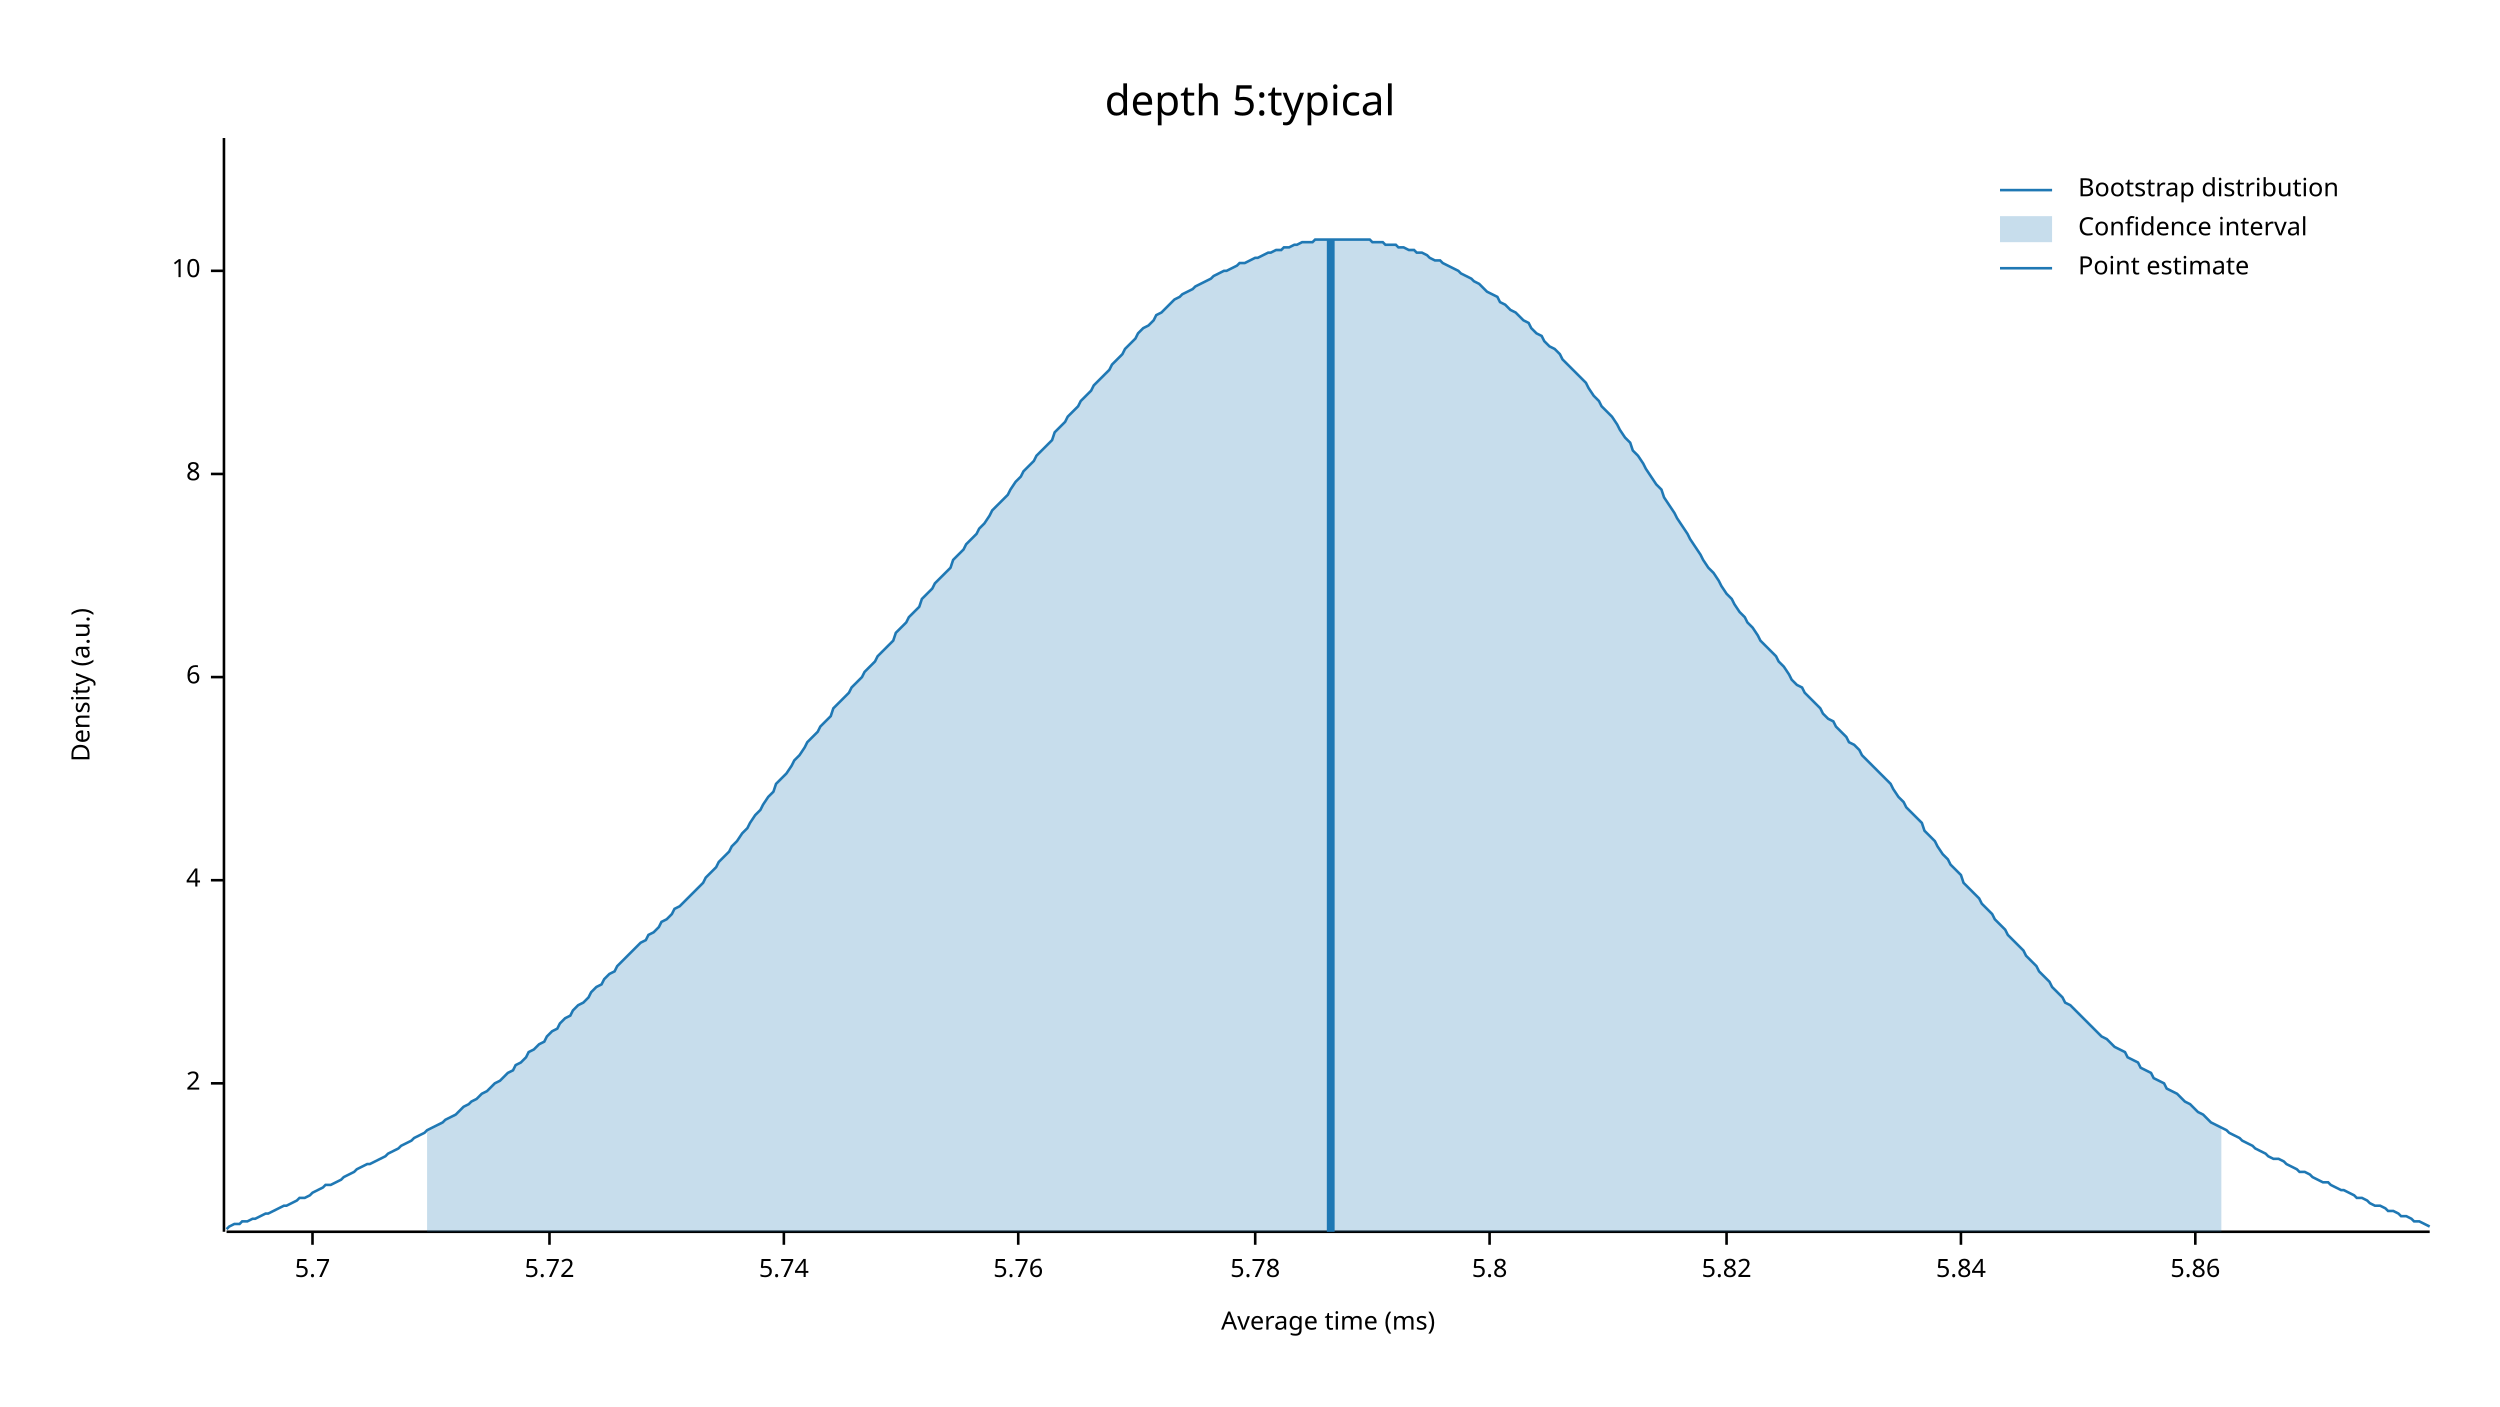
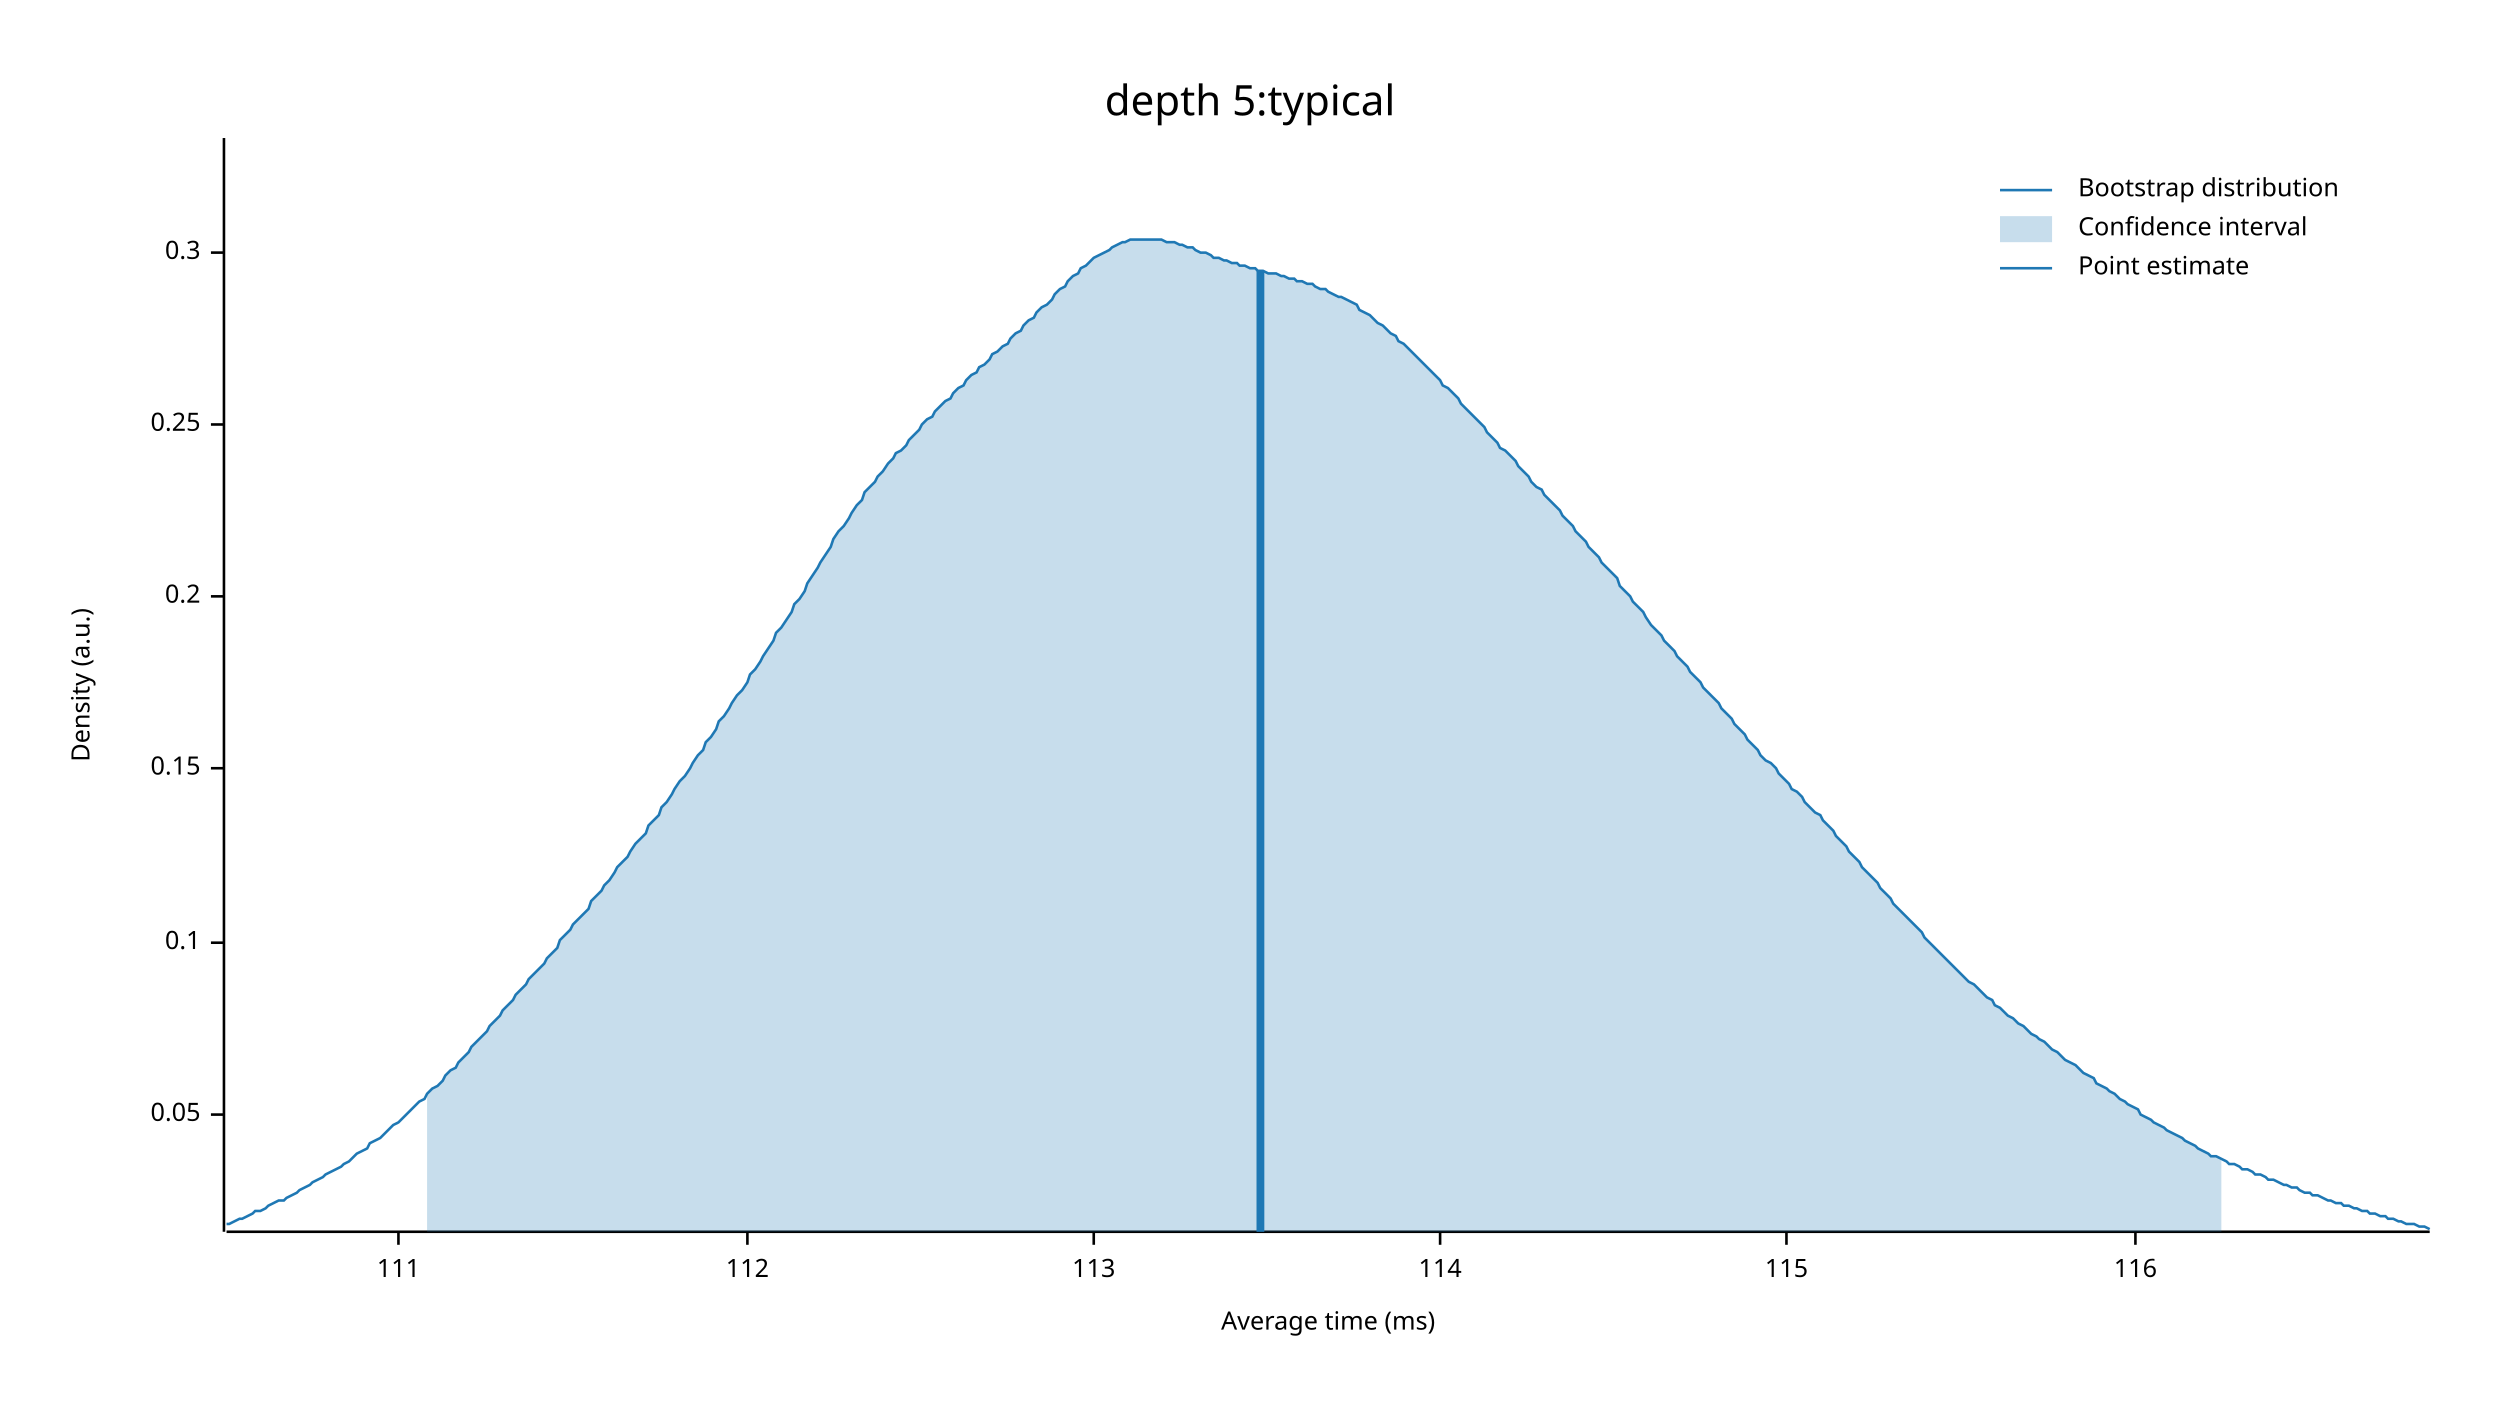
<svg xmlns="http://www.w3.org/2000/svg" width="960" height="540" viewBox="0 0 960 540">
  <text x="480" y="32" dy="0.76em" text-anchor="middle" font-family="sans-serif" font-size="16.129" opacity="1" fill="#000000">
depth 5:typical
</text>
  <text x="27" y="263" dy="0.76em" text-anchor="middle" font-family="sans-serif" font-size="9.677" opacity="1" fill="#000000" transform="rotate(270, 27, 263)">
Density (a.u.)
</text>
  <text x="510" y="513" dy="-0.5ex" text-anchor="middle" font-family="sans-serif" font-size="9.677" opacity="1" fill="#000000">
Average time (ms)
</text>
  <polyline fill="none" opacity="1" stroke="#000000" stroke-width="1" points="86,53 86,473 " />
-   <text x="77" y="416" dy="0.5ex" text-anchor="end" font-family="sans-serif" font-size="9.677" opacity="1" fill="#000000">
- 2
+   <text x="77" y="428" dy="0.5ex" text-anchor="end" font-family="sans-serif" font-size="9.677" opacity="1" fill="#000000">
+ 0.05
</text>
-   <polyline fill="none" opacity="1" stroke="#000000" stroke-width="1" points="81,416 86,416 " />
-   <text x="77" y="338" dy="0.5ex" text-anchor="end" font-family="sans-serif" font-size="9.677" opacity="1" fill="#000000">
- 4
+   <polyline fill="none" opacity="1" stroke="#000000" stroke-width="1" points="81,428 86,428 " />
+   <text x="77" y="362" dy="0.5ex" text-anchor="end" font-family="sans-serif" font-size="9.677" opacity="1" fill="#000000">
+ 0.1
</text>
-   <polyline fill="none" opacity="1" stroke="#000000" stroke-width="1" points="81,338 86,338 " />
-   <text x="77" y="260" dy="0.5ex" text-anchor="end" font-family="sans-serif" font-size="9.677" opacity="1" fill="#000000">
- 6
+   <polyline fill="none" opacity="1" stroke="#000000" stroke-width="1" points="81,362 86,362 " />
+   <text x="77" y="295" dy="0.5ex" text-anchor="end" font-family="sans-serif" font-size="9.677" opacity="1" fill="#000000">
+ 0.15
</text>
-   <polyline fill="none" opacity="1" stroke="#000000" stroke-width="1" points="81,260 86,260 " />
-   <text x="77" y="182" dy="0.5ex" text-anchor="end" font-family="sans-serif" font-size="9.677" opacity="1" fill="#000000">
- 8
+   <polyline fill="none" opacity="1" stroke="#000000" stroke-width="1" points="81,295 86,295 " />
+   <text x="77" y="229" dy="0.5ex" text-anchor="end" font-family="sans-serif" font-size="9.677" opacity="1" fill="#000000">
+ 0.2
</text>
-   <polyline fill="none" opacity="1" stroke="#000000" stroke-width="1" points="81,182 86,182 " />
-   <text x="77" y="104" dy="0.5ex" text-anchor="end" font-family="sans-serif" font-size="9.677" opacity="1" fill="#000000">
- 10
+   <polyline fill="none" opacity="1" stroke="#000000" stroke-width="1" points="81,229 86,229 " />
+   <text x="77" y="163" dy="0.5ex" text-anchor="end" font-family="sans-serif" font-size="9.677" opacity="1" fill="#000000">
+ 0.25
</text>
-   <polyline fill="none" opacity="1" stroke="#000000" stroke-width="1" points="81,104 86,104 " />
+   <polyline fill="none" opacity="1" stroke="#000000" stroke-width="1" points="81,163 86,163 " />
+   <text x="77" y="97" dy="0.5ex" text-anchor="end" font-family="sans-serif" font-size="9.677" opacity="1" fill="#000000">
+ 0.3
+ </text>
+   <polyline fill="none" opacity="1" stroke="#000000" stroke-width="1" points="81,97 86,97 " />
  <polyline fill="none" opacity="1" stroke="#000000" stroke-width="1" points="87,473 933,473 " />
-   <text x="120" y="483" dy="0.76em" text-anchor="middle" font-family="sans-serif" font-size="9.677" opacity="1" fill="#000000">
- 5.7
+   <text x="153" y="483" dy="0.76em" text-anchor="middle" font-family="sans-serif" font-size="9.677" opacity="1" fill="#000000">
+ 111
</text>
-   <polyline fill="none" opacity="1" stroke="#000000" stroke-width="1" points="120,473 120,478 " />
-   <text x="211" y="483" dy="0.76em" text-anchor="middle" font-family="sans-serif" font-size="9.677" opacity="1" fill="#000000">
- 5.72
+   <polyline fill="none" opacity="1" stroke="#000000" stroke-width="1" points="153,473 153,478 " />
+   <text x="287" y="483" dy="0.76em" text-anchor="middle" font-family="sans-serif" font-size="9.677" opacity="1" fill="#000000">
+ 112
</text>
-   <polyline fill="none" opacity="1" stroke="#000000" stroke-width="1" points="211,473 211,478 " />
-   <text x="301" y="483" dy="0.76em" text-anchor="middle" font-family="sans-serif" font-size="9.677" opacity="1" fill="#000000">
- 5.74
+   <polyline fill="none" opacity="1" stroke="#000000" stroke-width="1" points="287,473 287,478 " />
+   <text x="420" y="483" dy="0.76em" text-anchor="middle" font-family="sans-serif" font-size="9.677" opacity="1" fill="#000000">
+ 113
</text>
-   <polyline fill="none" opacity="1" stroke="#000000" stroke-width="1" points="301,473 301,478 " />
-   <text x="391" y="483" dy="0.76em" text-anchor="middle" font-family="sans-serif" font-size="9.677" opacity="1" fill="#000000">
- 5.76
+   <polyline fill="none" opacity="1" stroke="#000000" stroke-width="1" points="420,473 420,478 " />
+   <text x="553" y="483" dy="0.76em" text-anchor="middle" font-family="sans-serif" font-size="9.677" opacity="1" fill="#000000">
+ 114
</text>
-   <polyline fill="none" opacity="1" stroke="#000000" stroke-width="1" points="391,473 391,478 " />
-   <text x="482" y="483" dy="0.76em" text-anchor="middle" font-family="sans-serif" font-size="9.677" opacity="1" fill="#000000">
- 5.78
+   <polyline fill="none" opacity="1" stroke="#000000" stroke-width="1" points="553,473 553,478 " />
+   <text x="686" y="483" dy="0.76em" text-anchor="middle" font-family="sans-serif" font-size="9.677" opacity="1" fill="#000000">
+ 115
</text>
-   <polyline fill="none" opacity="1" stroke="#000000" stroke-width="1" points="482,473 482,478 " />
-   <text x="572" y="483" dy="0.76em" text-anchor="middle" font-family="sans-serif" font-size="9.677" opacity="1" fill="#000000">
- 5.8
+   <polyline fill="none" opacity="1" stroke="#000000" stroke-width="1" points="686,473 686,478 " />
+   <text x="820" y="483" dy="0.76em" text-anchor="middle" font-family="sans-serif" font-size="9.677" opacity="1" fill="#000000">
+ 116
</text>
-   <polyline fill="none" opacity="1" stroke="#000000" stroke-width="1" points="572,473 572,478 " />
-   <text x="663" y="483" dy="0.76em" text-anchor="middle" font-family="sans-serif" font-size="9.677" opacity="1" fill="#000000">
- 5.82
- </text>
-   <polyline fill="none" opacity="1" stroke="#000000" stroke-width="1" points="663,473 663,478 " />
-   <text x="753" y="483" dy="0.76em" text-anchor="middle" font-family="sans-serif" font-size="9.677" opacity="1" fill="#000000">
- 5.84
- </text>
-   <polyline fill="none" opacity="1" stroke="#000000" stroke-width="1" points="753,473 753,478 " />
-   <text x="843" y="483" dy="0.76em" text-anchor="middle" font-family="sans-serif" font-size="9.677" opacity="1" fill="#000000">
- 5.86
- </text>
-   <polyline fill="none" opacity="1" stroke="#000000" stroke-width="1" points="843,473 843,478 " />
-   <polyline fill="none" opacity="1" stroke="#1F78B4" stroke-width="1" points="87,472 88,471 90,470 92,470 93,469 95,469 97,468 98,468 100,467 102,466 103,466 105,465 107,464 109,463 110,463 112,462 114,461 115,460 117,460 119,459 120,458 122,457 124,456 125,455 127,455 129,454 131,453 132,452 134,451 136,450 137,449 139,448 141,447 142,447 144,446 146,445 148,444 149,443 151,442 153,441 154,440 156,439 158,438 159,437 161,436 163,435 164,434 166,433 168,432 170,431 171,430 173,429 175,428 176,427 178,425 180,424 181,423 183,422 185,420 187,419 188,418 190,416 192,415 193,414 195,412 197,411 198,409 200,408 202,406 203,404 205,403 207,401 209,400 210,398 212,396 214,395 215,393 217,391 219,390 220,388 222,386 224,385 226,383 227,381 229,379 231,378 232,376 234,374 236,373 237,371 239,369 241,367 242,366 244,364 246,362 248,361 249,359 251,358 253,356 254,354 256,353 258,351 259,349 261,348 263,346 265,344 266,343 268,341 270,339 271,337 273,335 275,333 276,331 278,329 280,327 281,325 283,323 285,320 287,318 288,316 290,313 292,311 293,309 295,306 297,304 298,301 300,299 302,297 304,294 305,292 307,290 309,287 310,285 312,283 314,281 315,279 317,277 319,275 320,272 322,270 324,268 326,266 327,264 329,262 331,260 332,258 334,256 336,254 337,252 339,250 341,248 343,246 344,243 346,241 348,239 349,237 351,235 353,233 354,230 356,228 358,226 359,224 361,222 363,220 365,218 366,215 368,213 370,211 371,209 373,207 375,205 376,203 378,201 380,198 381,196 383,194 385,192 387,190 388,188 390,185 392,183 393,181 395,179 397,177 398,175 400,173 402,171 404,169 405,166 407,164 409,162 410,160 412,158 414,156 415,154 417,152 419,150 420,148 422,146 424,144 426,142 427,140 429,138 431,136 432,134 434,132 436,130 437,128 439,126 441,125 443,123 444,121 446,120 448,118 449,117 451,115 453,114 454,113 456,112 458,111 459,110 461,109 463,108 465,107 466,106 468,105 470,104 471,104 473,103 475,102 476,101 478,101 480,100 482,99 483,99 485,98 487,97 488,97 490,96 492,96 493,95 495,95 497,94 498,94 500,93 502,93 504,93 505,92 507,92 509,92 510,92 512,92 514,92 515,92 517,92 519,92 521,92 522,92 524,92 526,92 527,93 529,93 531,93 532,94 534,94 536,94 537,95 539,95 541,96 543,96 544,97 546,97 548,98 549,99 551,100 553,100 554,101 556,102 558,103 560,104 561,105 563,106 565,107 566,108 568,109 570,111 571,112 573,113 575,114 576,116 578,117 580,119 582,120 583,121 585,123 587,124 588,126 590,128 592,129 593,131 595,133 597,134 599,136 600,138 602,140 604,142 605,143 607,145 609,147 610,149 612,152 614,154 615,156 617,158 619,160 621,163 622,165 624,168 626,170 627,173 629,175 631,178 632,180 634,183 636,186 638,188 639,191 641,194 643,197 644,199 646,202 648,205 649,207 651,210 653,213 654,215 656,218 658,220 660,223 661,225 663,228 665,230 666,232 668,235 670,237 671,239 673,241 675,244 676,246 678,248 680,250 682,252 683,254 685,256 687,259 688,261 690,263 692,264 693,266 695,268 697,270 699,272 700,274 702,276 704,277 705,279 707,281 709,283 710,285 712,286 714,288 715,290 717,292 719,294 721,296 722,297 724,299 726,301 727,303 729,306 731,308 732,310 734,312 736,314 738,316 739,319 741,321 743,323 744,325 746,328 748,330 749,332 751,334 753,336 754,339 756,341 758,343 760,345 761,347 763,349 765,351 766,353 768,355 770,357 771,359 773,361 775,363 777,365 778,367 780,369 782,371 783,373 785,375 787,377 788,379 790,381 792,383 793,385 795,386 797,388 799,390 800,391 802,393 804,395 805,396 807,398 809,399 810,400 812,402 814,403 816,404 817,406 819,407 821,408 822,410 824,411 826,412 827,414 829,415 831,416 832,418 834,419 836,420 838,422 839,423 841,424 843,426 844,427 846,428 848,430 849,431 851,432 853,433 855,434 856,435 858,436 860,437 861,438 863,439 865,440 866,441 868,442 870,443 871,444 873,445 875,445 877,446 878,447 880,448 882,449 883,450 885,450 887,451 888,452 890,453 892,454 894,454 895,455 897,456 899,457 900,457 902,458 904,459 905,460 907,460 909,461 910,462 912,463 914,463 916,464 917,465 919,465 921,466 922,467 924,467 926,468 927,469 929,469 931,470 933,471 " />
-   <polygon opacity="0.25" fill="#1F78B4" points="164,434 166,433 168,432 170,431 171,430 173,429 175,428 176,427 178,425 180,424 181,423 183,422 185,420 187,419 188,418 190,416 192,415 193,414 195,412 197,411 198,409 200,408 202,406 203,404 205,403 207,401 209,400 210,398 212,396 214,395 215,393 217,391 219,390 220,388 222,386 224,385 226,383 227,381 229,379 231,378 232,376 234,374 236,373 237,371 239,369 241,367 242,366 244,364 246,362 248,361 249,359 251,358 253,356 254,354 256,353 258,351 259,349 261,348 263,346 265,344 266,343 268,341 270,339 271,337 273,335 275,333 276,331 278,329 280,327 281,325 283,323 285,320 287,318 288,316 290,313 292,311 293,309 295,306 297,304 298,301 300,299 302,297 304,294 305,292 307,290 309,287 310,285 312,283 314,281 315,279 317,277 319,275 320,272 322,270 324,268 326,266 327,264 329,262 331,260 332,258 334,256 336,254 337,252 339,250 341,248 343,246 344,243 346,241 348,239 349,237 351,235 353,233 354,230 356,228 358,226 359,224 361,222 363,220 365,218 366,215 368,213 370,211 371,209 373,207 375,205 376,203 378,201 380,198 381,196 383,194 385,192 387,190 388,188 390,185 392,183 393,181 395,179 397,177 398,175 400,173 402,171 404,169 405,166 407,164 409,162 410,160 412,158 414,156 415,154 417,152 419,150 420,148 422,146 424,144 426,142 427,140 429,138 431,136 432,134 434,132 436,130 437,128 439,126 441,125 443,123 444,121 446,120 448,118 449,117 451,115 453,114 454,113 456,112 458,111 459,110 461,109 463,108 465,107 466,106 468,105 470,104 471,104 473,103 475,102 476,101 478,101 480,100 482,99 483,99 485,98 487,97 488,97 490,96 492,96 493,95 495,95 497,94 498,94 500,93 502,93 504,93 505,92 507,92 509,92 510,92 512,92 514,92 515,92 517,92 519,92 521,92 522,92 524,92 526,92 527,93 529,93 531,93 532,94 534,94 536,94 537,95 539,95 541,96 543,96 544,97 546,97 548,98 549,99 551,100 553,100 554,101 556,102 558,103 560,104 561,105 563,106 565,107 566,108 568,109 570,111 571,112 573,113 575,114 576,116 578,117 580,119 582,120 583,121 585,123 587,124 588,126 590,128 592,129 593,131 595,133 597,134 599,136 600,138 602,140 604,142 605,143 607,145 609,147 610,149 612,152 614,154 615,156 617,158 619,160 621,163 622,165 624,168 626,170 627,173 629,175 631,178 632,180 634,183 636,186 638,188 639,191 641,194 643,197 644,199 646,202 648,205 649,207 651,210 653,213 654,215 656,218 658,220 660,223 661,225 663,228 665,230 666,232 668,235 670,237 671,239 673,241 675,244 676,246 678,248 680,250 682,252 683,254 685,256 687,259 688,261 690,263 692,264 693,266 695,268 697,270 699,272 700,274 702,276 704,277 705,279 707,281 709,283 710,285 712,286 714,288 715,290 717,292 719,294 721,296 722,297 724,299 726,301 727,303 729,306 731,308 732,310 734,312 736,314 738,316 739,319 741,321 743,323 744,325 746,328 748,330 749,332 751,334 753,336 754,339 756,341 758,343 760,345 761,347 763,349 765,351 766,353 768,355 770,357 771,359 773,361 775,363 777,365 778,367 780,369 782,371 783,373 785,375 787,377 788,379 790,381 792,383 793,385 795,386 797,388 799,390 800,391 802,393 804,395 805,396 807,398 809,399 810,400 812,402 814,403 816,404 817,406 819,407 821,408 822,410 824,411 826,412 827,414 829,415 831,416 832,418 834,419 836,420 838,422 839,423 841,424 843,426 844,427 846,428 848,430 849,431 851,432 853,433 853,473 164,473 " />
-   <polyline fill="none" opacity="1" stroke="#1F78B4" stroke-width="3" points="511,473 511,92 " />
+   <polyline fill="none" opacity="1" stroke="#000000" stroke-width="1" points="820,473 820,478 " />
+   <polyline fill="none" opacity="1" stroke="#1F78B4" stroke-width="1" points="87,470 88,470 90,469 92,468 93,468 95,467 97,466 98,465 100,465 102,464 103,463 105,462 107,461 109,461 110,460 112,459 114,458 115,457 117,456 119,455 120,454 122,453 124,452 125,451 127,450 129,449 131,448 132,447 134,446 136,444 137,443 139,442 141,441 142,439 144,438 146,437 148,435 149,434 151,432 153,431 154,430 156,428 158,426 159,425 161,423 163,422 164,420 166,418 168,417 170,415 171,413 173,411 175,410 176,408 178,406 180,404 181,402 183,400 185,398 187,396 188,394 190,392 192,390 193,388 195,386 197,384 198,382 200,380 202,378 203,376 205,374 207,372 209,370 210,368 212,366 214,364 215,361 217,359 219,357 220,355 222,353 224,351 226,349 227,346 229,344 231,342 232,340 234,338 236,335 237,333 239,331 241,329 242,327 244,324 246,322 248,320 249,317 251,315 253,313 254,310 256,308 258,305 259,303 261,300 263,298 265,295 266,293 268,290 270,288 271,285 273,283 275,280 276,277 278,275 280,272 281,270 283,267 285,265 287,262 288,259 290,257 292,254 293,252 295,249 297,246 298,243 300,241 302,238 304,235 305,232 307,230 309,227 310,224 312,221 314,218 315,216 317,213 319,210 320,207 322,204 324,202 326,199 327,197 329,194 331,192 332,189 334,187 336,185 337,183 339,181 341,178 343,176 344,174 346,173 348,171 349,169 351,167 353,165 354,163 356,161 358,160 359,158 361,156 363,154 365,153 366,151 368,149 370,148 371,146 373,144 375,143 376,141 378,140 380,138 381,136 383,135 385,133 387,132 388,130 390,128 392,127 393,125 395,123 397,122 398,120 400,118 402,117 404,115 405,113 407,111 409,110 410,108 412,106 414,105 415,103 417,102 419,100 420,99 422,98 424,97 426,96 427,95 429,94 431,93 432,93 434,92 436,92 437,92 439,92 441,92 443,92 444,92 446,92 448,93 449,93 451,93 453,94 454,94 456,95 458,95 459,96 461,97 463,97 465,98 466,99 468,99 470,100 471,100 473,101 475,101 476,102 478,102 480,103 482,103 483,104 485,104 487,105 488,105 490,105 492,106 493,106 495,107 497,107 498,108 500,108 502,109 504,109 505,110 507,111 509,111 510,112 512,113 514,114 515,114 517,115 519,116 521,117 522,119 524,120 526,121 527,122 529,124 531,125 532,126 534,128 536,129 537,131 539,132 541,134 543,136 544,137 546,139 548,141 549,142 551,144 553,146 554,148 556,149 558,151 560,153 561,155 563,157 565,159 566,160 568,162 570,164 571,166 573,168 575,170 576,172 578,173 580,175 582,177 583,179 585,181 587,183 588,185 590,187 592,188 593,190 595,192 597,194 599,196 600,198 602,200 604,202 605,204 607,206 609,208 610,210 612,212 614,214 615,216 617,218 619,220 621,222 622,225 624,227 626,229 627,231 629,233 631,235 632,237 634,240 636,242 638,244 639,246 641,248 643,250 644,252 646,254 648,256 649,258 651,260 653,262 654,264 656,266 658,268 660,270 661,272 663,274 665,276 666,278 668,280 670,282 671,284 673,286 675,288 676,290 678,292 680,293 682,295 683,297 685,299 687,301 688,303 690,304 692,306 693,308 695,310 697,312 699,313 700,315 702,317 704,319 705,321 707,323 709,325 710,327 712,329 714,331 715,333 717,335 719,337 721,339 722,341 724,343 726,345 727,347 729,349 731,351 732,352 734,354 736,356 738,358 739,360 741,362 743,364 744,365 746,367 748,369 749,370 751,372 753,374 754,375 756,377 758,378 760,380 761,381 763,383 765,384 766,386 768,387 770,389 771,390 773,391 775,393 777,394 778,395 780,397 782,398 783,399 785,400 787,402 788,403 790,404 792,406 793,407 795,408 797,409 799,411 800,412 802,413 804,414 805,416 807,417 809,418 810,419 812,420 814,422 816,423 817,424 819,425 821,426 822,428 824,429 826,430 827,431 829,432 831,433 832,434 834,435 836,436 838,437 839,438 841,439 843,440 844,441 846,442 848,443 849,444 851,444 853,445 855,446 856,447 858,447 860,448 861,449 863,449 865,450 866,451 868,451 870,452 871,453 873,453 875,454 877,455 878,455 880,456 882,456 883,457 885,458 887,458 888,459 890,459 892,460 894,461 895,461 897,462 899,462 900,463 902,463 904,464 905,464 907,465 909,465 910,466 912,466 914,467 916,467 917,468 919,468 921,469 922,469 924,470 926,470 927,470 929,471 931,471 933,472 " />
+   <polygon opacity="0.25" fill="#1F78B4" points="164,420 166,418 168,417 170,415 171,413 173,411 175,410 176,408 178,406 180,404 181,402 183,400 185,398 187,396 188,394 190,392 192,390 193,388 195,386 197,384 198,382 200,380 202,378 203,376 205,374 207,372 209,370 210,368 212,366 214,364 215,361 217,359 219,357 220,355 222,353 224,351 226,349 227,346 229,344 231,342 232,340 234,338 236,335 237,333 239,331 241,329 242,327 244,324 246,322 248,320 249,317 251,315 253,313 254,310 256,308 258,305 259,303 261,300 263,298 265,295 266,293 268,290 270,288 271,285 273,283 275,280 276,277 278,275 280,272 281,270 283,267 285,265 287,262 288,259 290,257 292,254 293,252 295,249 297,246 298,243 300,241 302,238 304,235 305,232 307,230 309,227 310,224 312,221 314,218 315,216 317,213 319,210 320,207 322,204 324,202 326,199 327,197 329,194 331,192 332,189 334,187 336,185 337,183 339,181 341,178 343,176 344,174 346,173 348,171 349,169 351,167 353,165 354,163 356,161 358,160 359,158 361,156 363,154 365,153 366,151 368,149 370,148 371,146 373,144 375,143 376,141 378,140 380,138 381,136 383,135 385,133 387,132 388,130 390,128 392,127 393,125 395,123 397,122 398,120 400,118 402,117 404,115 405,113 407,111 409,110 410,108 412,106 414,105 415,103 417,102 419,100 420,99 422,98 424,97 426,96 427,95 429,94 431,93 432,93 434,92 436,92 437,92 439,92 441,92 443,92 444,92 446,92 448,93 449,93 451,93 453,94 454,94 456,95 458,95 459,96 461,97 463,97 465,98 466,99 468,99 470,100 471,100 473,101 475,101 476,102 478,102 480,103 482,103 483,104 485,104 487,105 488,105 490,105 492,106 493,106 495,107 497,107 498,108 500,108 502,109 504,109 505,110 507,111 509,111 510,112 512,113 514,114 515,114 517,115 519,116 521,117 522,119 524,120 526,121 527,122 529,124 531,125 532,126 534,128 536,129 537,131 539,132 541,134 543,136 544,137 546,139 548,141 549,142 551,144 553,146 554,148 556,149 558,151 560,153 561,155 563,157 565,159 566,160 568,162 570,164 571,166 573,168 575,170 576,172 578,173 580,175 582,177 583,179 585,181 587,183 588,185 590,187 592,188 593,190 595,192 597,194 599,196 600,198 602,200 604,202 605,204 607,206 609,208 610,210 612,212 614,214 615,216 617,218 619,220 621,222 622,225 624,227 626,229 627,231 629,233 631,235 632,237 634,240 636,242 638,244 639,246 641,248 643,250 644,252 646,254 648,256 649,258 651,260 653,262 654,264 656,266 658,268 660,270 661,272 663,274 665,276 666,278 668,280 670,282 671,284 673,286 675,288 676,290 678,292 680,293 682,295 683,297 685,299 687,301 688,303 690,304 692,306 693,308 695,310 697,312 699,313 700,315 702,317 704,319 705,321 707,323 709,325 710,327 712,329 714,331 715,333 717,335 719,337 721,339 722,341 724,343 726,345 727,347 729,349 731,351 732,352 734,354 736,356 738,358 739,360 741,362 743,364 744,365 746,367 748,369 749,370 751,372 753,374 754,375 756,377 758,378 760,380 761,381 763,383 765,384 766,386 768,387 770,389 771,390 773,391 775,393 777,394 778,395 780,397 782,398 783,399 785,400 787,402 788,403 790,404 792,406 793,407 795,408 797,409 799,411 800,412 802,413 804,414 805,416 807,417 809,418 810,419 812,420 814,422 816,423 817,424 819,425 821,426 822,428 824,429 826,430 827,431 829,432 831,433 832,434 834,435 836,436 838,437 839,438 841,439 843,440 844,441 846,442 848,443 849,444 851,444 853,445 853,473 164,473 " />
+   <polyline fill="none" opacity="1" stroke="#1F78B4" stroke-width="3" points="484,473 484,104 " />
  <text x="798" y="68" dy="0.76em" text-anchor="start" font-family="sans-serif" font-size="9.677" opacity="1" fill="#000000">
Bootstrap distribution
</text>
  <text x="798" y="83" dy="0.76em" text-anchor="start" font-family="sans-serif" font-size="9.677" opacity="1" fill="#000000">
Confidence interval
</text>
  <text x="798" y="98" dy="0.76em" text-anchor="start" font-family="sans-serif" font-size="9.677" opacity="1" fill="#000000">
Point estimate
</text>
  <polyline fill="none" opacity="1" stroke="#1F78B4" stroke-width="1" points="768,73 788,73 " />
  <rect x="768" y="83" width="20" height="10" opacity="0.25" fill="#1F78B4" stroke="none" />
  <polyline fill="none" opacity="1" stroke="#1F78B4" stroke-width="1" points="768,103 788,103 " />
</svg>
